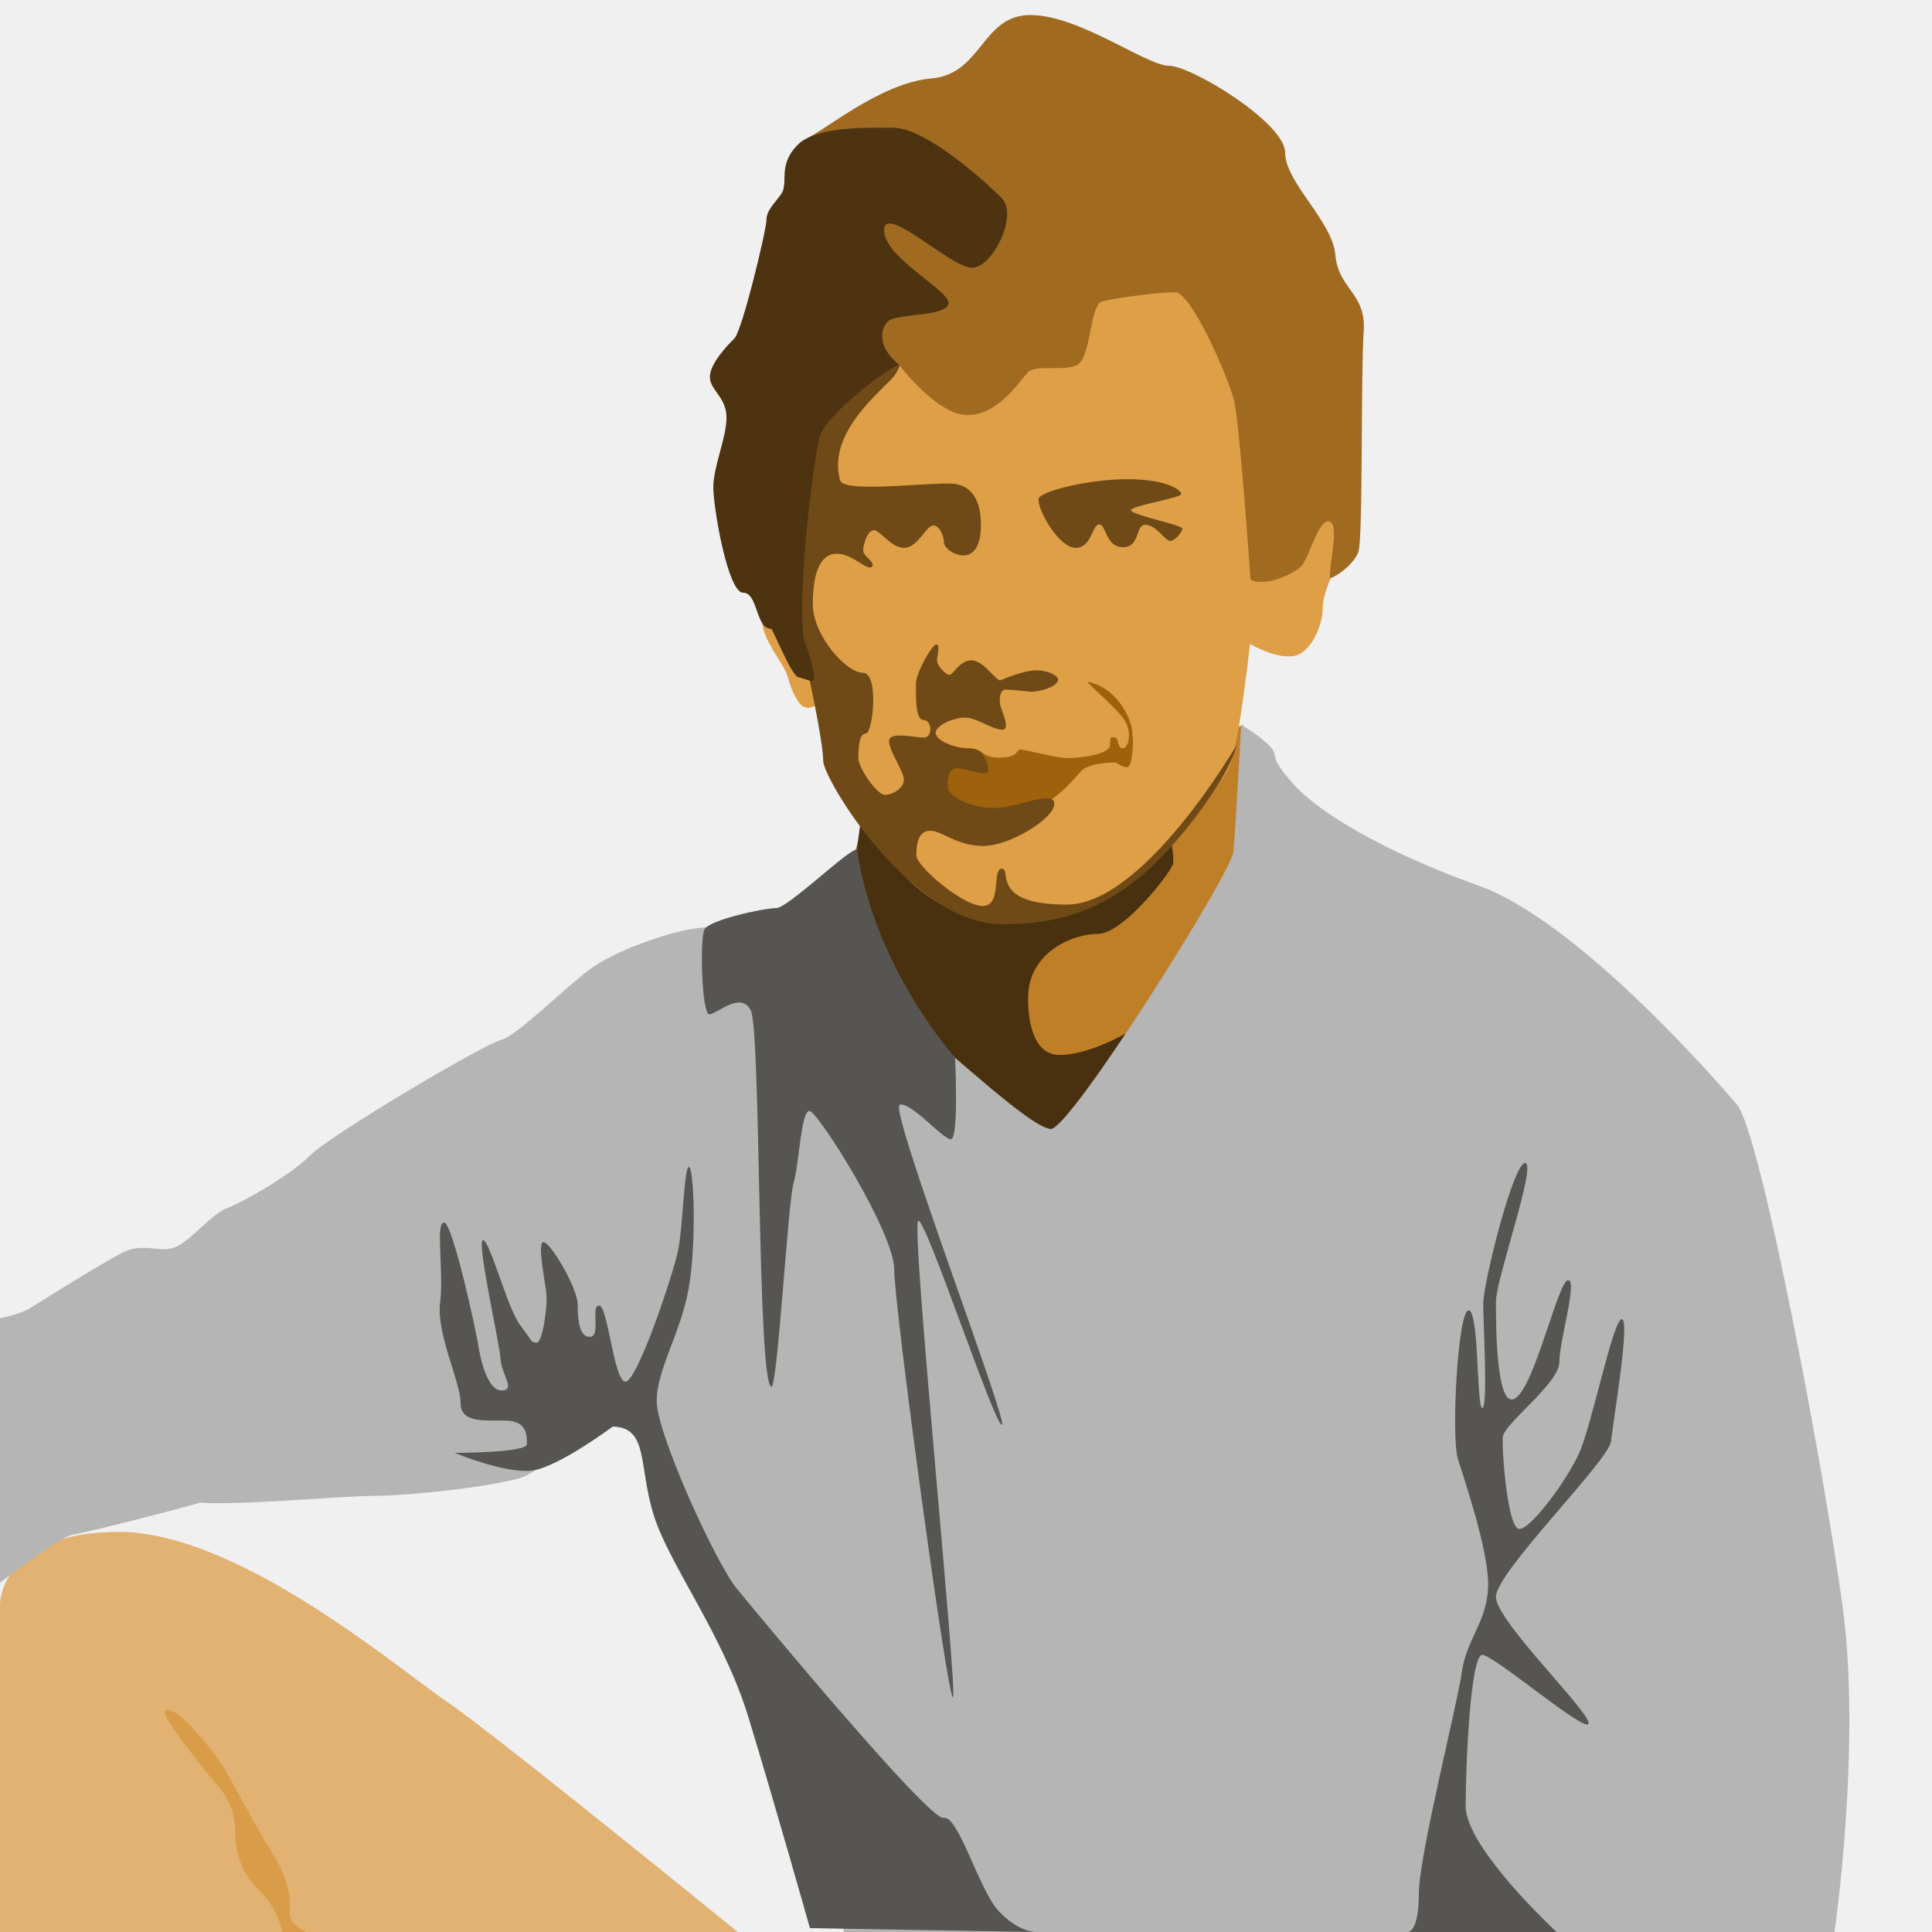
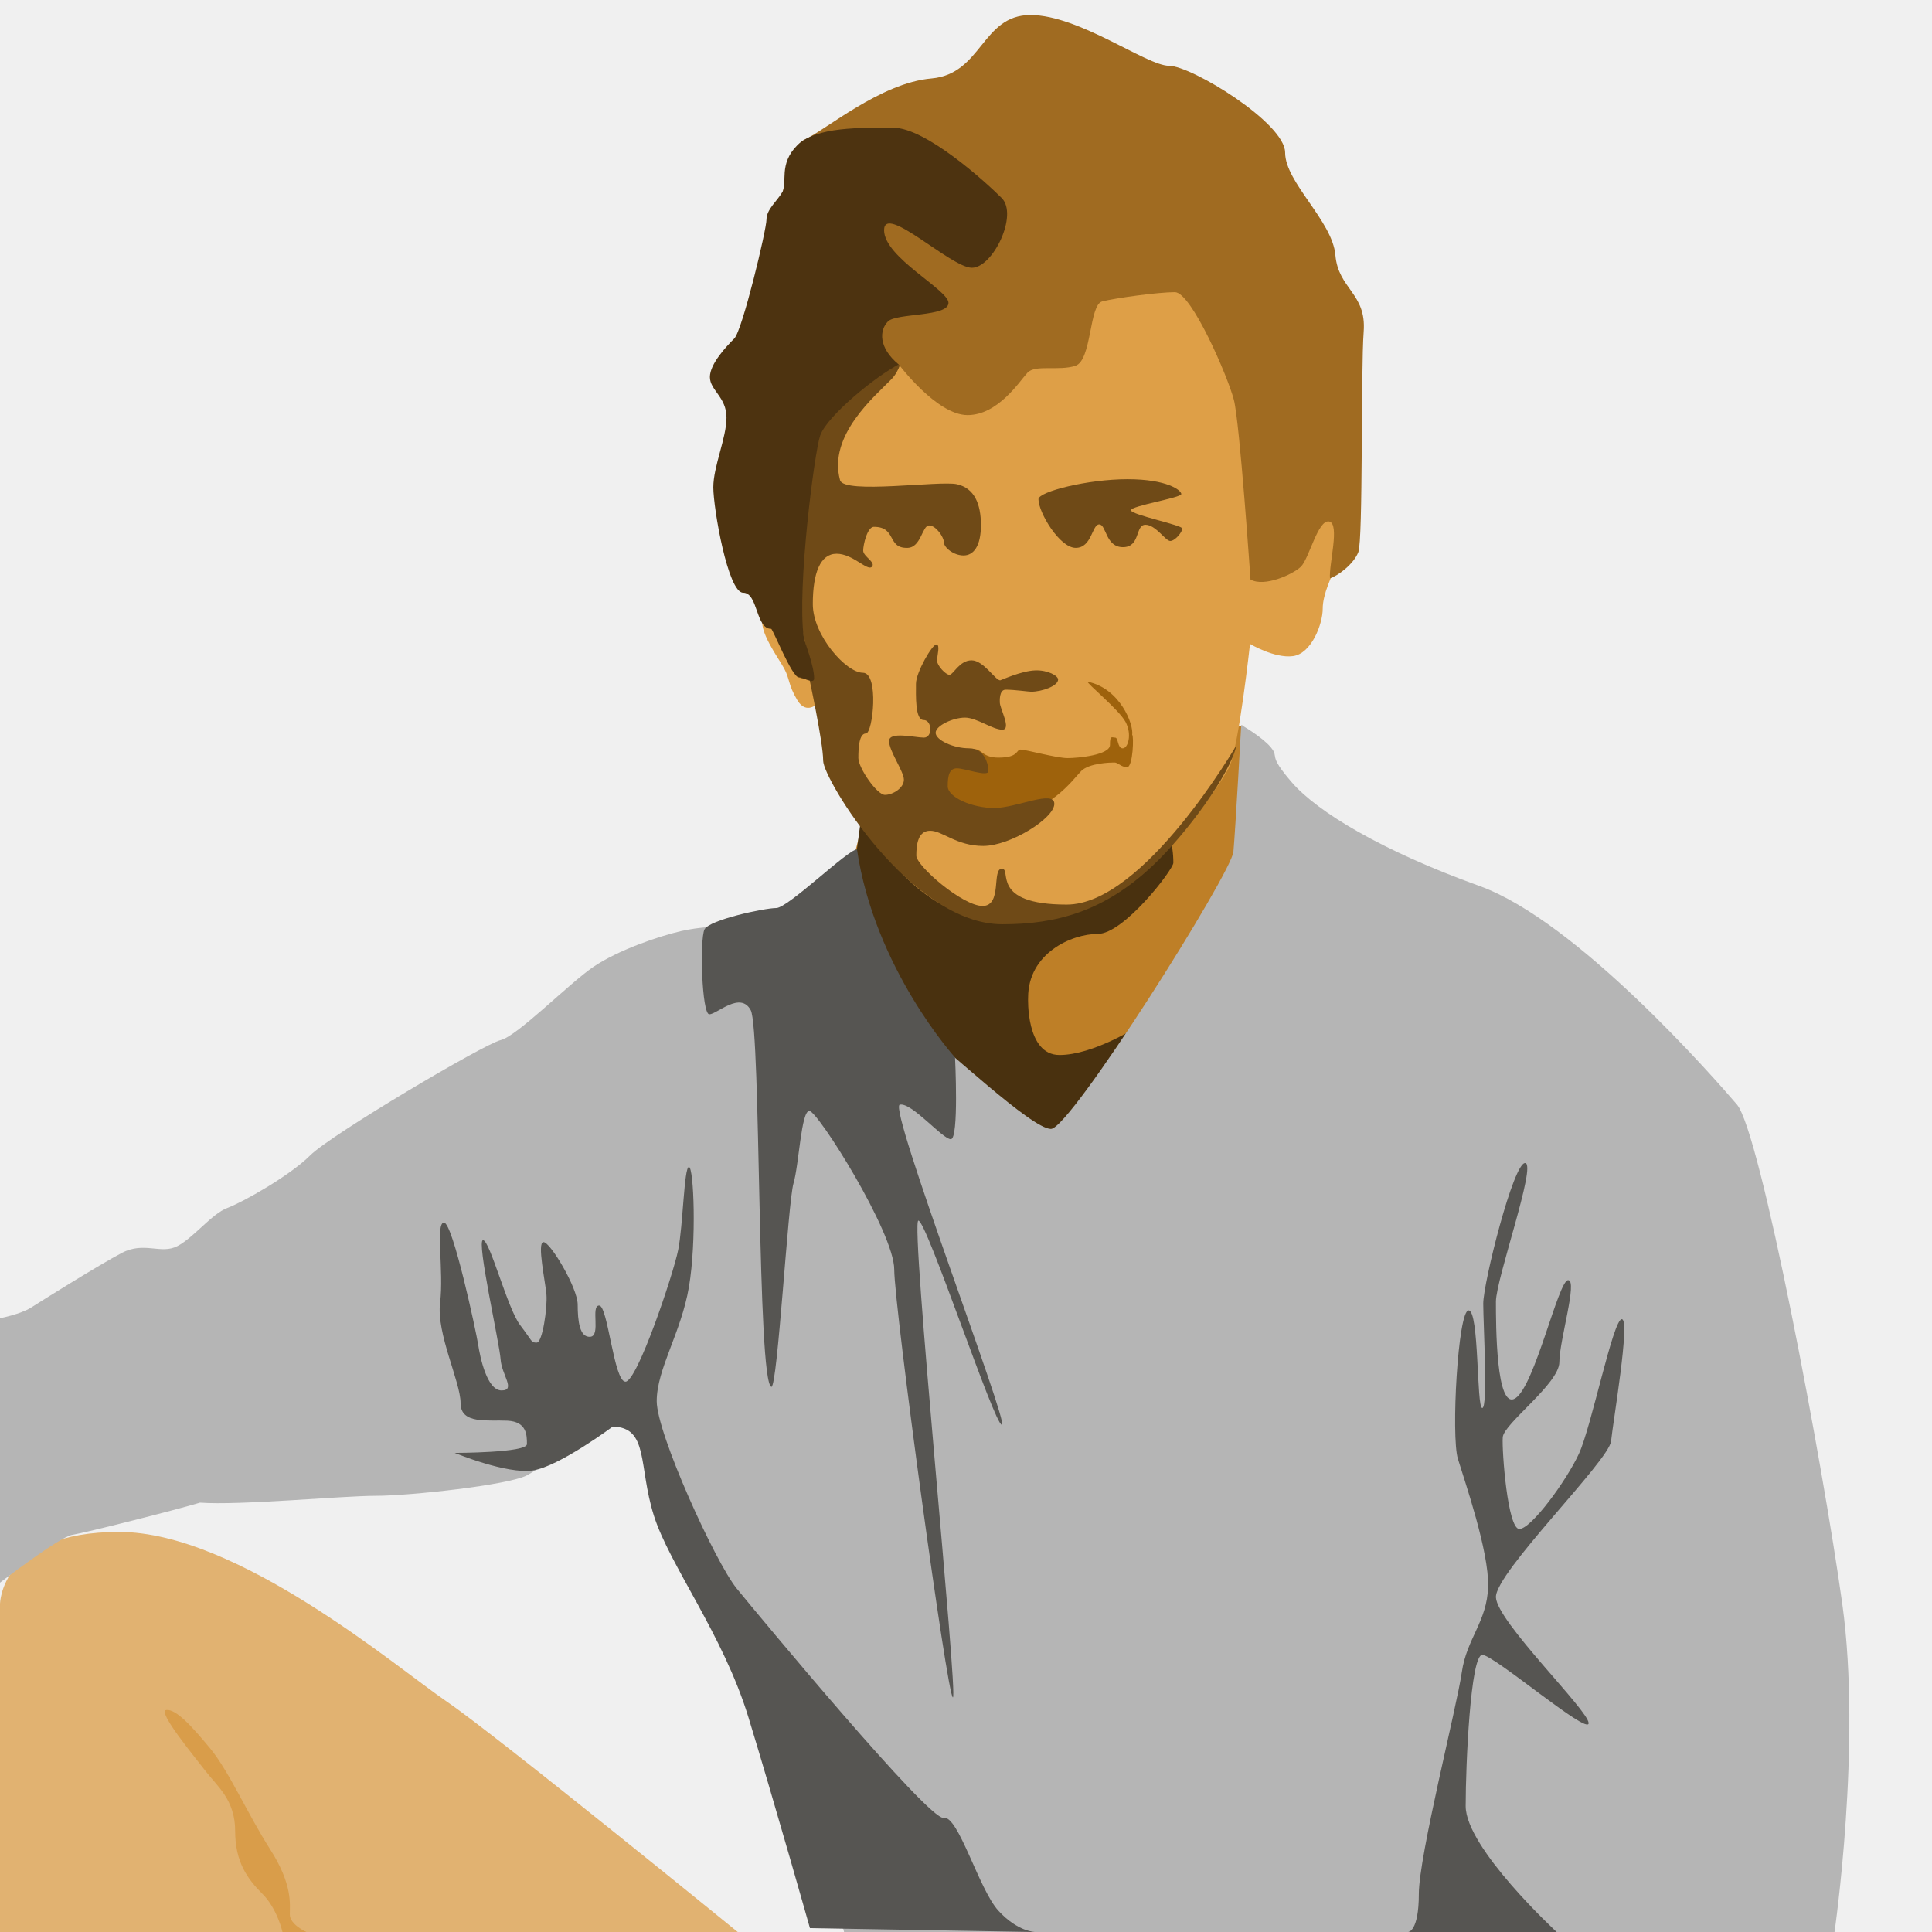
<svg xmlns="http://www.w3.org/2000/svg" width="1000" height="1000" viewBox="0 0 264.583 264.583" id="svg4332" version="1.1">
  <defs id="defs4334" />
  <g id="layer1" transform="translate(0,-32.41665)" style="display:none">
    <rect style="opacity:1;fill:#ffffff;fill-opacity:1;stroke:none;stroke-width:11.608;stroke-miterlimit:4;stroke-dasharray:none;stroke-opacity:1" id="rect5606" width="264.583" height="264.583" x="0" y="32.417" />
  </g>
  <g id="layer11" style="display:inline">
    <path style="fill:#e1b271;fill-opacity:1;fill-rule:evenodd;stroke:none;stroke-width:0.265px;stroke-linecap:butt;stroke-linejoin:miter;stroke-opacity:1" d="m 101.028,264.583 c 0,0 -33.141,-26.994 -39.823,-31.538 C 54.523,228.502 32.607,209.793 16.303,209.793 0,209.793 0,219.682 0,219.682 l 0,44.901 z" id="path4821" />
  </g>
  <g id="layer12">
    <path style="fill:#d99d4a;fill-rule:evenodd;stroke:none;stroke-width:0.265px;stroke-linecap:butt;stroke-linejoin:miter;stroke-opacity:1;fill-opacity:1" d="m 41.961,264.583 c 0,0 -2.272,-1.002 -2.272,-2.405 0,-1.403 0.401,-4.076 -2.673,-8.887 -3.074,-4.811 -5.679,-10.758 -8.219,-13.831 -2.539,-3.074 -4.677,-5.412 -6.014,-5.279 -1.336,0.134 3.875,6.414 5.412,8.419 1.537,2.005 4.009,3.875 4.009,8.152 0,4.276 1.704,6.582 3.742,8.619 2.038,2.038 2.74,5.212 2.74,5.212 z" id="path4824" />
  </g>
  <g id="layer4" style="display:inline">
    <path style="fill:#be7f27;fill-opacity:1;fill-rule:evenodd;stroke:none;stroke-width:0.265px;stroke-linecap:butt;stroke-linejoin:miter;stroke-opacity:1" d="m 170.278,99.313 -52.633,15.308 -3.874,14.836 28.726,32.128 29.482,-43.278 z" id="path4797" />
  </g>
  <g id="layer8" style="display:inline">
    <path style="fill:#49310f;fill-opacity:1;fill-rule:evenodd;stroke:none;stroke-width:0.265px;stroke-linecap:butt;stroke-linejoin:miter;stroke-opacity:1" d="m 140.796,136.638 c 0,-6.095 5.953,-8.741 9.544,-8.741 3.591,0 10.347,-8.835 10.347,-9.733 0,-20.676 -42.9,-5.103 -42.9,-5.103 l -2.315,17.34 19.56,25.277 17.859,-0.189 2.882,-14.883 c 0,0 -6.048,3.874 -10.678,3.874 -4.63,0 -4.299,-7.843 -4.299,-7.843 z" id="path4811" />
  </g>
  <g id="layer3" style="display:inline">
    <path style="fill:#b5b5b5;fill-opacity:1;fill-rule:evenodd;stroke:none;stroke-width:0.265px;stroke-linecap:butt;stroke-linejoin:miter;stroke-opacity:1" d="m 251.233,264.583 c 0,0 3.742,-25.658 1.069,-44.901 -2.673,-19.243 -11.225,-64.679 -14.433,-68.421 -3.207,-3.742 -21.916,-25.123 -35.28,-29.934 -13.363,-4.811 -22.183,-10.156 -25.658,-14.165 -3.475,-4.009 -1.636,-3.306 -2.901,-4.824 -1.191,-1.43 -4.048,-3.06 -4.048,-3.06 0,0 -0.802,14.433 -1.069,17.373 -0.267,2.94 -22.317,37.952 -24.99,37.952 -2.673,0 -14.433,-11.225 -17.373,-13.23 -2.94,-2.005 -10.424,-10.557 -10.557,-12.963 -0.134,-2.405 0.935,-11.225 0.935,-11.225 0,0 -6.044,5.548 -10.053,7.82 -4.009,2.272 -8.754,1.396 -13.568,2.497 -3.17,0.725 -8.719,2.646 -12.06,4.918 -3.341,2.272 -10.424,9.488 -12.695,10.023 -2.272,0.535 -23.252,12.963 -26.059,15.769 -2.806,2.806 -9.221,6.414 -11.359,7.216 -2.138,0.802 -4.544,4.009 -6.815,5.212 -2.272,1.203 -4.544,-0.668 -7.617,0.935 -3.074,1.604 -10.958,6.548 -12.428,7.484 C 2.806,179.993 0,180.527 0,180.527 l 0,36.215 c 0,0 8.152,-6.281 9.889,-6.548 1.737,-0.267 14.351,-3.455 17.506,-4.41 5.479,0.401 19.377,-0.935 24.054,-0.935 4.677,0 18.174,-1.47 20.713,-2.806 2.539,-1.336 14.433,-10.424 14.433,-10.424 0,0 10.156,25.391 13.363,29.667 3.207,4.276 10.29,20.312 10.824,23.386 0.535,3.074 4.811,19.912 4.811,19.912 z" id="path4794" />
  </g>
  <g id="layer13">
    <path style="fill:#565552;fill-opacity:1;fill-rule:evenodd;stroke:none;stroke-width:0.265px;stroke-linecap:butt;stroke-linejoin:miter;stroke-opacity:1" d="m 83.923,195.361 c 0,0 -7.35,5.479 -10.958,6.014 -3.608,0.535 -10.691,-2.405 -10.691,-2.405 0,0 9.889,0 9.889,-1.203 0,-1.203 0,-3.074 -2.673,-3.207 -2.673,-0.134 -6.414,0.535 -6.414,-2.405 0,-2.94 -3.341,-9.488 -2.806,-13.764 0.535,-4.276 -0.668,-10.958 0.535,-10.958 1.203,0 4.41,14.967 4.677,16.704 0.267,1.737 1.203,6.281 3.207,6.281 2.005,0 0,-2.138 -0.134,-4.276 -0.134,-2.138 -3.341,-16.303 -2.405,-16.303 0.935,0 3.341,9.354 5.078,11.626 1.737,2.272 1.47,2.405 2.272,2.405 0.802,0 1.47,-4.811 1.336,-6.548 -0.134,-1.737 -1.336,-7.216 -0.401,-7.216 0.935,0 4.677,6.281 4.677,8.553 0,2.272 0.267,4.544 1.737,4.41 1.47,-0.134 0,-4.276 1.203,-4.276 1.203,0 2.005,10.424 3.608,10.424 1.604,0 6.548,-14.7 7.216,-18.041 0.668,-3.341 0.802,-11.359 1.47,-11.359 0.668,0 1.069,10.156 0,16.437 -1.069,6.281 -4.41,11.225 -4.41,15.635 0,4.41 8.018,22.05 10.958,25.658 2.94,3.608 26.326,31.805 28.331,31.404 2.005,-0.401 4.811,9.755 7.484,12.695 2.673,2.94 5.078,2.94 5.078,2.94 l -30.87,-0.535 c 0,0 -4.944,-17.506 -8.419,-28.865 -3.475,-11.359 -10.824,-20.847 -12.963,-27.662 -2.138,-6.815 -0.668,-12.027 -5.613,-12.161 z" id="path4827" />
    <path style="fill:#565552;fill-opacity:1;fill-rule:evenodd;stroke:none;stroke-width:0.265px;stroke-linecap:butt;stroke-linejoin:miter;stroke-opacity:1" d="m 105.644,189.933 c 0.85,-0.095 2.268,-25.324 3.024,-27.876 0.756,-2.551 1.039,-9.922 2.173,-9.922 1.134,0 11.623,16.631 11.623,21.734 0,5.103 7.276,58.586 8.032,58.586 0.756,0 -5.859,-65.295 -4.725,-65.295 1.134,0 10.394,27.97 11.434,27.97 1.039,0 -15.592,-43.467 -13.985,-43.845 1.606,-0.378 5.859,4.725 6.993,4.725 1.134,0 0.578,-11.195 0.578,-11.195 0,0 -11.02,-12.145 -13.429,-28.493 -1.228,0 -9.449,8.032 -11.056,8.032 -1.606,0 -9.166,1.606 -9.827,2.929 -0.661,1.323 -0.378,11.623 0.661,11.623 1.039,0 4.252,-3.213 5.67,-0.567 1.417,2.646 0.85,50.932 2.835,51.594 z" id="path4829" />
    <path style="fill:#565552;fill-rule:evenodd;stroke:none;stroke-width:0.265px;stroke-linecap:butt;stroke-linejoin:miter;stroke-opacity:1;fill-opacity:1" d="m 213.179,264.583 c 0,0 -12.459,-11.493 -12.459,-17.239 0,-5.746 0.668,-20.713 2.272,-20.713 1.604,0 14.566,11.092 14.566,9.354 0,-1.737 -12.562,-13.898 -12.695,-17.239 -0.134,-3.341 15.502,-18.709 15.769,-21.382 0.267,-2.673 2.673,-16.704 1.47,-16.704 -1.203,0 -4.143,14.7 -5.88,18.442 -1.737,3.742 -6.548,10.29 -8.152,10.29 -1.604,0 -2.405,-10.691 -2.272,-12.562 0.134,-1.871 7.751,-7.35 7.751,-10.29 0,-2.94 2.539,-11.225 1.203,-11.225 -1.336,0 -4.544,14.433 -7.216,16.17 -2.673,1.737 -2.673,-10.156 -2.673,-13.23 0,-3.074 5.613,-18.843 4.009,-18.976 -1.604,-0.134 -5.746,16.437 -5.746,19.243 0,2.806 0.668,14.299 -0.134,14.299 -0.802,0 -0.401,-13.363 -1.871,-13.363 -1.47,0 -2.405,17.239 -1.47,20.312 0.935,3.074 4.276,12.695 4.143,17.506 -0.134,4.811 -2.94,7.083 -3.608,11.76 -0.668,4.677 -5.88,25.123 -5.88,30.335 0,5.212 -1.47,5.212 -1.47,5.212 z" id="path4831" />
  </g>
  <g id="layer5" style="display:inline">
    <path style="fill:#de9f47;fill-opacity:1;fill-rule:evenodd;stroke:none;stroke-width:0.265px;stroke-linecap:butt;stroke-linejoin:miter;stroke-opacity:1" d="m 171.186,88.185 c 0,0 -1.537,14.032 -2.806,16.771 -1.27,2.74 -13.509,21.273 -30.012,21.273 -16.504,0 -21.798,-18.587 -23.134,-20.658 -1.336,-2.071 -3.18,-9.301 -3.18,-9.301 0,0 -1.604,1.737 -2.873,-0.401 -1.27,-2.138 -1.002,-2.873 -1.804,-4.343 -0.802,-1.47 -3.608,-5.212 -2.873,-7.016 0.735,-1.804 2.405,-1.804 2.405,-1.804 l 3.207,-35.881 31.137,-17.707 31.805,12.628 10.357,30.268 c 0,0 0.067,4.076 -0.468,5.479 -0.535,1.403 -1.804,3.809 -1.804,5.88 0,2.071 -1.537,6.147 -4.076,6.481 -2.539,0.334 -5.88,-1.67 -5.88,-1.67 z" id="path4800" />
  </g>
  <g id="layer9">
    <path style="fill:#9e620c;fill-opacity:1;fill-rule:evenodd;stroke:none;stroke-width:0.265px;stroke-linecap:butt;stroke-linejoin:miter;stroke-opacity:1" d="m 136.733,103.754 c 2.835,0 2.381,-1.103 3.049,-1.103 0.668,0 4.911,1.169 6.414,1.169 1.503,0 5.813,-0.434 5.813,-1.804 0,-1.37 0.234,-1.002 0.702,-1.002 0.468,0 0.301,1.47 1.036,1.47 0.735,0 1.303,-1.904 0.401,-3.608 -0.902,-1.704 -5.479,-5.412 -5.178,-5.512 4.404,0.912 6.304,5.822 6.08,7.283 0.234,0 0.134,4.41 -0.702,4.41 -0.835,0 -1.203,-0.635 -1.737,-0.635 -0.535,0 -3.441,0.067 -4.544,1.169 -1.102,1.102 -4.51,6.114 -11.025,6.114 -6.515,0 -13.029,-2.606 -13.029,-4.811 0,-2.205 -1.47,-3.608 -1.47,-4.677 0,-1.069 1.604,-0.802 2.606,-0.802 1.002,0 2.773,1.019 4.477,1.019 1.704,0 3.258,0.15 3.872,0.162 0.956,0.019 1.088,1.158 3.235,1.158 z" id="path4814" />
  </g>
  <g id="layer7" style="display:inline">
-     <path style="fill:#6f4a17;fill-opacity:1;fill-rule:evenodd;stroke:none;stroke-width:0.265px;stroke-linecap:butt;stroke-linejoin:miter;stroke-opacity:1" d="m 169.333,102.054 c 0,0 -12.662,21.828 -23.246,21.828 -10.583,0 -7.465,-4.914 -8.882,-4.914 -1.417,0 0.095,5.103 -2.646,5.103 -2.74,0 -9.071,-5.481 -9.071,-6.898 0,-1.417 0.189,-3.402 1.89,-3.402 1.701,0 3.591,2.079 7.276,2.079 3.685,0 9.733,-3.78 9.733,-5.764 0,-1.984 -5.197,0.567 -8.221,0.567 -3.024,0 -6.378,-1.465 -6.378,-2.977 0,-1.512 0.236,-2.457 1.276,-2.457 1.039,0 4.299,1.228 4.299,0.378 0,-0.85 -0.472,-3.118 -2.646,-3.118 -2.173,0 -4.583,-1.134 -4.583,-2.126 0,-0.992 2.41,-2.079 4.016,-2.079 1.606,0 3.78,1.654 5.103,1.654 1.323,0 -0.331,-2.882 -0.331,-3.733 0,-0.159 -0.115,-1.746 0.8,-1.746 1.203,0 3.166,0.279 3.485,0.279 1.468,0 3.699,-0.779 3.699,-1.671 0,-0.506 -1.402,-1.305 -3.117,-1.249 -1.959,0.064 -4.716,1.363 -4.819,1.363 -0.661,0 -2.268,-2.74 -3.921,-2.74 -1.654,0 -2.504,1.984 -3.024,1.984 -0.52,0 -1.701,-1.276 -1.701,-1.937 0,-0.661 0.472,-2.221 -0.095,-2.221 -0.567,0 -2.788,3.827 -2.788,5.386 0,1.559 -0.142,4.961 1.039,4.961 1.181,0 1.276,2.41 0.047,2.41 -1.228,0 -4.772,-0.898 -4.772,0.472 0,1.37 2.032,4.158 2.032,5.292 0,1.134 -1.512,2.079 -2.599,2.079 -1.087,0 -3.638,-3.685 -3.638,-5.055 0,-1.37 0.095,-3.355 1.039,-3.355 0.945,0 1.843,-8.315 -0.425,-8.315 -2.268,0 -6.851,-5.103 -6.851,-9.402 0,-4.299 1.039,-6.898 3.26,-6.898 2.221,0 4.205,2.41 4.819,1.795 0.614,-0.614 -1.181,-1.417 -1.181,-2.221 0,-0.803 0.567,-2.788 1.465,-2.788 0.898,0 2.315,2.41 4.158,2.41 1.843,0 3.024,-3.071 3.969,-3.071 0.945,0 1.465,1.606 1.465,2.315 0,0.709 1.323,1.795 2.693,1.795 1.37,0 2.375,-1.276 2.375,-4.158 0,-2.882 -0.883,-5.062 -3.292,-5.596 -2.352,-0.522 -15.462,1.39 -15.997,-0.546 -1.701,-6.152 4.833,-11.563 7.04,-13.843 2.126,-2.197 1.701,-6.378 1.701,-6.378 l -16.206,10.583 c 0,0 -0.567,20.789 -0.567,23.293 0,2.504 3.78,13.324 3.78,13.324 0,0 1.937,8.93 1.937,11.434 0,2.504 12.048,22.395 24.521,22.395 7.445,0 13.968,-1.756 20.658,-8.07 4.518,-4.264 10.603,-12.509 11.422,-16.451 z" id="path4806" />
+     <path style="fill:#6f4a17;fill-opacity:1;fill-rule:evenodd;stroke:none;stroke-width:0.265px;stroke-linecap:butt;stroke-linejoin:miter;stroke-opacity:1" d="m 169.333,102.054 c 0,0 -12.662,21.828 -23.246,21.828 -10.583,0 -7.465,-4.914 -8.882,-4.914 -1.417,0 0.095,5.103 -2.646,5.103 -2.74,0 -9.071,-5.481 -9.071,-6.898 0,-1.417 0.189,-3.402 1.89,-3.402 1.701,0 3.591,2.079 7.276,2.079 3.685,0 9.733,-3.78 9.733,-5.764 0,-1.984 -5.197,0.567 -8.221,0.567 -3.024,0 -6.378,-1.465 -6.378,-2.977 0,-1.512 0.236,-2.457 1.276,-2.457 1.039,0 4.299,1.228 4.299,0.378 0,-0.85 -0.472,-3.118 -2.646,-3.118 -2.173,0 -4.583,-1.134 -4.583,-2.126 0,-0.992 2.41,-2.079 4.016,-2.079 1.606,0 3.78,1.654 5.103,1.654 1.323,0 -0.331,-2.882 -0.331,-3.733 0,-0.159 -0.115,-1.746 0.8,-1.746 1.203,0 3.166,0.279 3.485,0.279 1.468,0 3.699,-0.779 3.699,-1.671 0,-0.506 -1.402,-1.305 -3.117,-1.249 -1.959,0.064 -4.716,1.363 -4.819,1.363 -0.661,0 -2.268,-2.74 -3.921,-2.74 -1.654,0 -2.504,1.984 -3.024,1.984 -0.52,0 -1.701,-1.276 -1.701,-1.937 0,-0.661 0.472,-2.221 -0.095,-2.221 -0.567,0 -2.788,3.827 -2.788,5.386 0,1.559 -0.142,4.961 1.039,4.961 1.181,0 1.276,2.41 0.047,2.41 -1.228,0 -4.772,-0.898 -4.772,0.472 0,1.37 2.032,4.158 2.032,5.292 0,1.134 -1.512,2.079 -2.599,2.079 -1.087,0 -3.638,-3.685 -3.638,-5.055 0,-1.37 0.095,-3.355 1.039,-3.355 0.945,0 1.843,-8.315 -0.425,-8.315 -2.268,0 -6.851,-5.103 -6.851,-9.402 0,-4.299 1.039,-6.898 3.26,-6.898 2.221,0 4.205,2.41 4.819,1.795 0.614,-0.614 -1.181,-1.417 -1.181,-2.221 0,-0.803 0.567,-3.26 1.465,-3.26 3.166,0 1.748,2.977 4.63,2.882 1.842,-0.06 1.984,-3.071 2.929,-3.071 0.945,0 2.032,1.606 2.032,2.315 0,0.709 1.323,1.795 2.693,1.795 1.37,0 2.375,-1.276 2.375,-4.158 0,-2.882 -0.883,-5.062 -3.292,-5.596 -2.352,-0.522 -15.462,1.39 -15.997,-0.546 -1.701,-6.152 4.833,-11.563 7.04,-13.843 2.126,-2.197 1.701,-6.378 1.701,-6.378 l -16.206,10.583 c 0,0 -0.567,20.789 -0.567,23.293 0,2.504 3.78,13.324 3.78,13.324 0,0 1.937,8.93 1.937,11.434 0,2.504 12.048,22.395 24.521,22.395 7.445,0 13.968,-1.756 20.658,-8.07 4.518,-4.264 10.603,-12.509 11.422,-16.451 z" id="path4806" />
  </g>
  <g id="layer6" style="display:inline">
    <path style="fill:#a06b21;fill-opacity:1;fill-rule:evenodd;stroke:none;stroke-width:0.265px;stroke-linecap:butt;stroke-linejoin:miter;stroke-opacity:1" d="m 171.253,79.366 c 0,0 -1.47,-21.448 -2.272,-24.589 -0.802,-3.14 -5.813,-14.767 -8.085,-14.767 -2.272,0 -8.152,0.802 -9.956,1.27 -1.804,0.468 -1.403,8.085 -3.675,8.82 -2.272,0.735 -5.479,-0.2 -6.548,0.935 -1.069,1.136 -4.009,5.813 -8.219,5.813 -4.21,0 -9.421,-6.949 -9.421,-6.949 0,0 -8.82,4.076 -10.424,8.352 -1.604,4.276 -3.541,17.84 -3.541,22.183 0,4.343 2.472,12.294 2.272,12.562 -0.2,0.267 -2.138,-0.067 -2.272,-0.468 -0.134,-0.401 -4.343,-7.55 -4.41,-10.557 -0.063,-2.848 -6.414,-5.345 -6.214,-12.963 0.2,-7.617 2.74,-15.836 3.608,-18.575 0.869,-2.74 2.339,-8.82 3.274,-12.762 0.935,-3.942 1.804,-17.172 4.744,-18.508 2.94,-1.336 10.49,-7.818 17.439,-8.419 6.949,-0.601 6.882,-8.686 13.564,-8.686 6.682,0 15.903,6.949 18.976,6.949 3.074,0 15.903,7.818 15.903,11.893 0,4.076 6.481,9.354 6.882,14.032 0.401,4.677 4.276,5.212 3.875,10.49 -0.401,5.279 -0.067,28.531 -0.735,30.201 -0.668,1.67 -2.806,3.242 -3.88,3.577 -0.176,-1.838 1.408,-7.519 -0.129,-7.787 -1.537,-0.267 -2.74,5.145 -3.875,6.214 -1.136,1.069 -5.011,2.806 -6.882,1.737 z" id="path4803" />
  </g>
  <g id="layer10">
    <path style="fill:#4d3310;fill-opacity:1;fill-rule:evenodd;stroke:none;stroke-width:0.265px;stroke-linecap:butt;stroke-linejoin:miter;stroke-opacity:1" d="m 129.893,41.48 c 0,-1.804 -8.82,-6.214 -8.82,-9.956 0,-3.742 9.154,5.145 12.027,5.145 2.873,0 6.381,-7.25 4.076,-9.555 -2.305,-2.305 -10.424,-9.622 -14.833,-9.622 -4.41,0 -10.591,-0.167 -13.163,2.405 -2.572,2.572 -1.336,5.145 -2.005,6.348 -0.688,1.239 -2.205,2.405 -2.205,3.809 0,1.403 -3.307,15.201 -4.41,16.303 -1.102,1.102 -3.341,3.475 -3.341,5.279 0,1.804 2.272,2.74 2.272,5.546 0,2.806 -1.804,6.682 -1.804,9.555 0,2.873 2.005,14.433 4.076,14.433 2.071,0 1.704,4.97 3.842,4.944 0.232,-0.003 2.844,6.636 3.782,6.636 0.585,0 2.108,1.007 2.108,0.158 0,-1.779 -1.337,-5.033 -1.418,-5.615 -0.942,-6.838 1.467,-25.416 2.243,-27.639 0.951,-2.721 7.724,-8.212 10.76,-9.736 -2.823,-2.327 -2.641,-4.73 -1.472,-5.899 1.169,-1.169 8.285,-0.601 8.285,-2.539 z" id="path4817" />
  </g>
  <path style="fill:#6f4a17;fill-rule:evenodd;stroke:none;stroke-width:0.265px;stroke-linecap:butt;stroke-linejoin:miter;stroke-opacity:1;fill-opacity:1" d="m 142.214,68.366 c 0,1.795 2.882,6.662 5.103,6.662 2.221,0 2.221,-3.213 3.213,-3.213 0.992,0 0.85,3.118 3.26,3.118 2.41,0 1.654,-3.071 3.071,-3.071 1.417,0 2.74,2.221 3.402,2.221 0.661,0 1.654,-1.228 1.654,-1.701 0,-0.472 -7.04,-1.89 -7.04,-2.504 0,-0.614 6.898,-1.701 6.898,-2.221 0,-0.52 -1.937,-2.032 -7.371,-2.032 -5.433,0 -12.19,1.701 -12.19,2.74 z" id="path4808" />
</svg>
